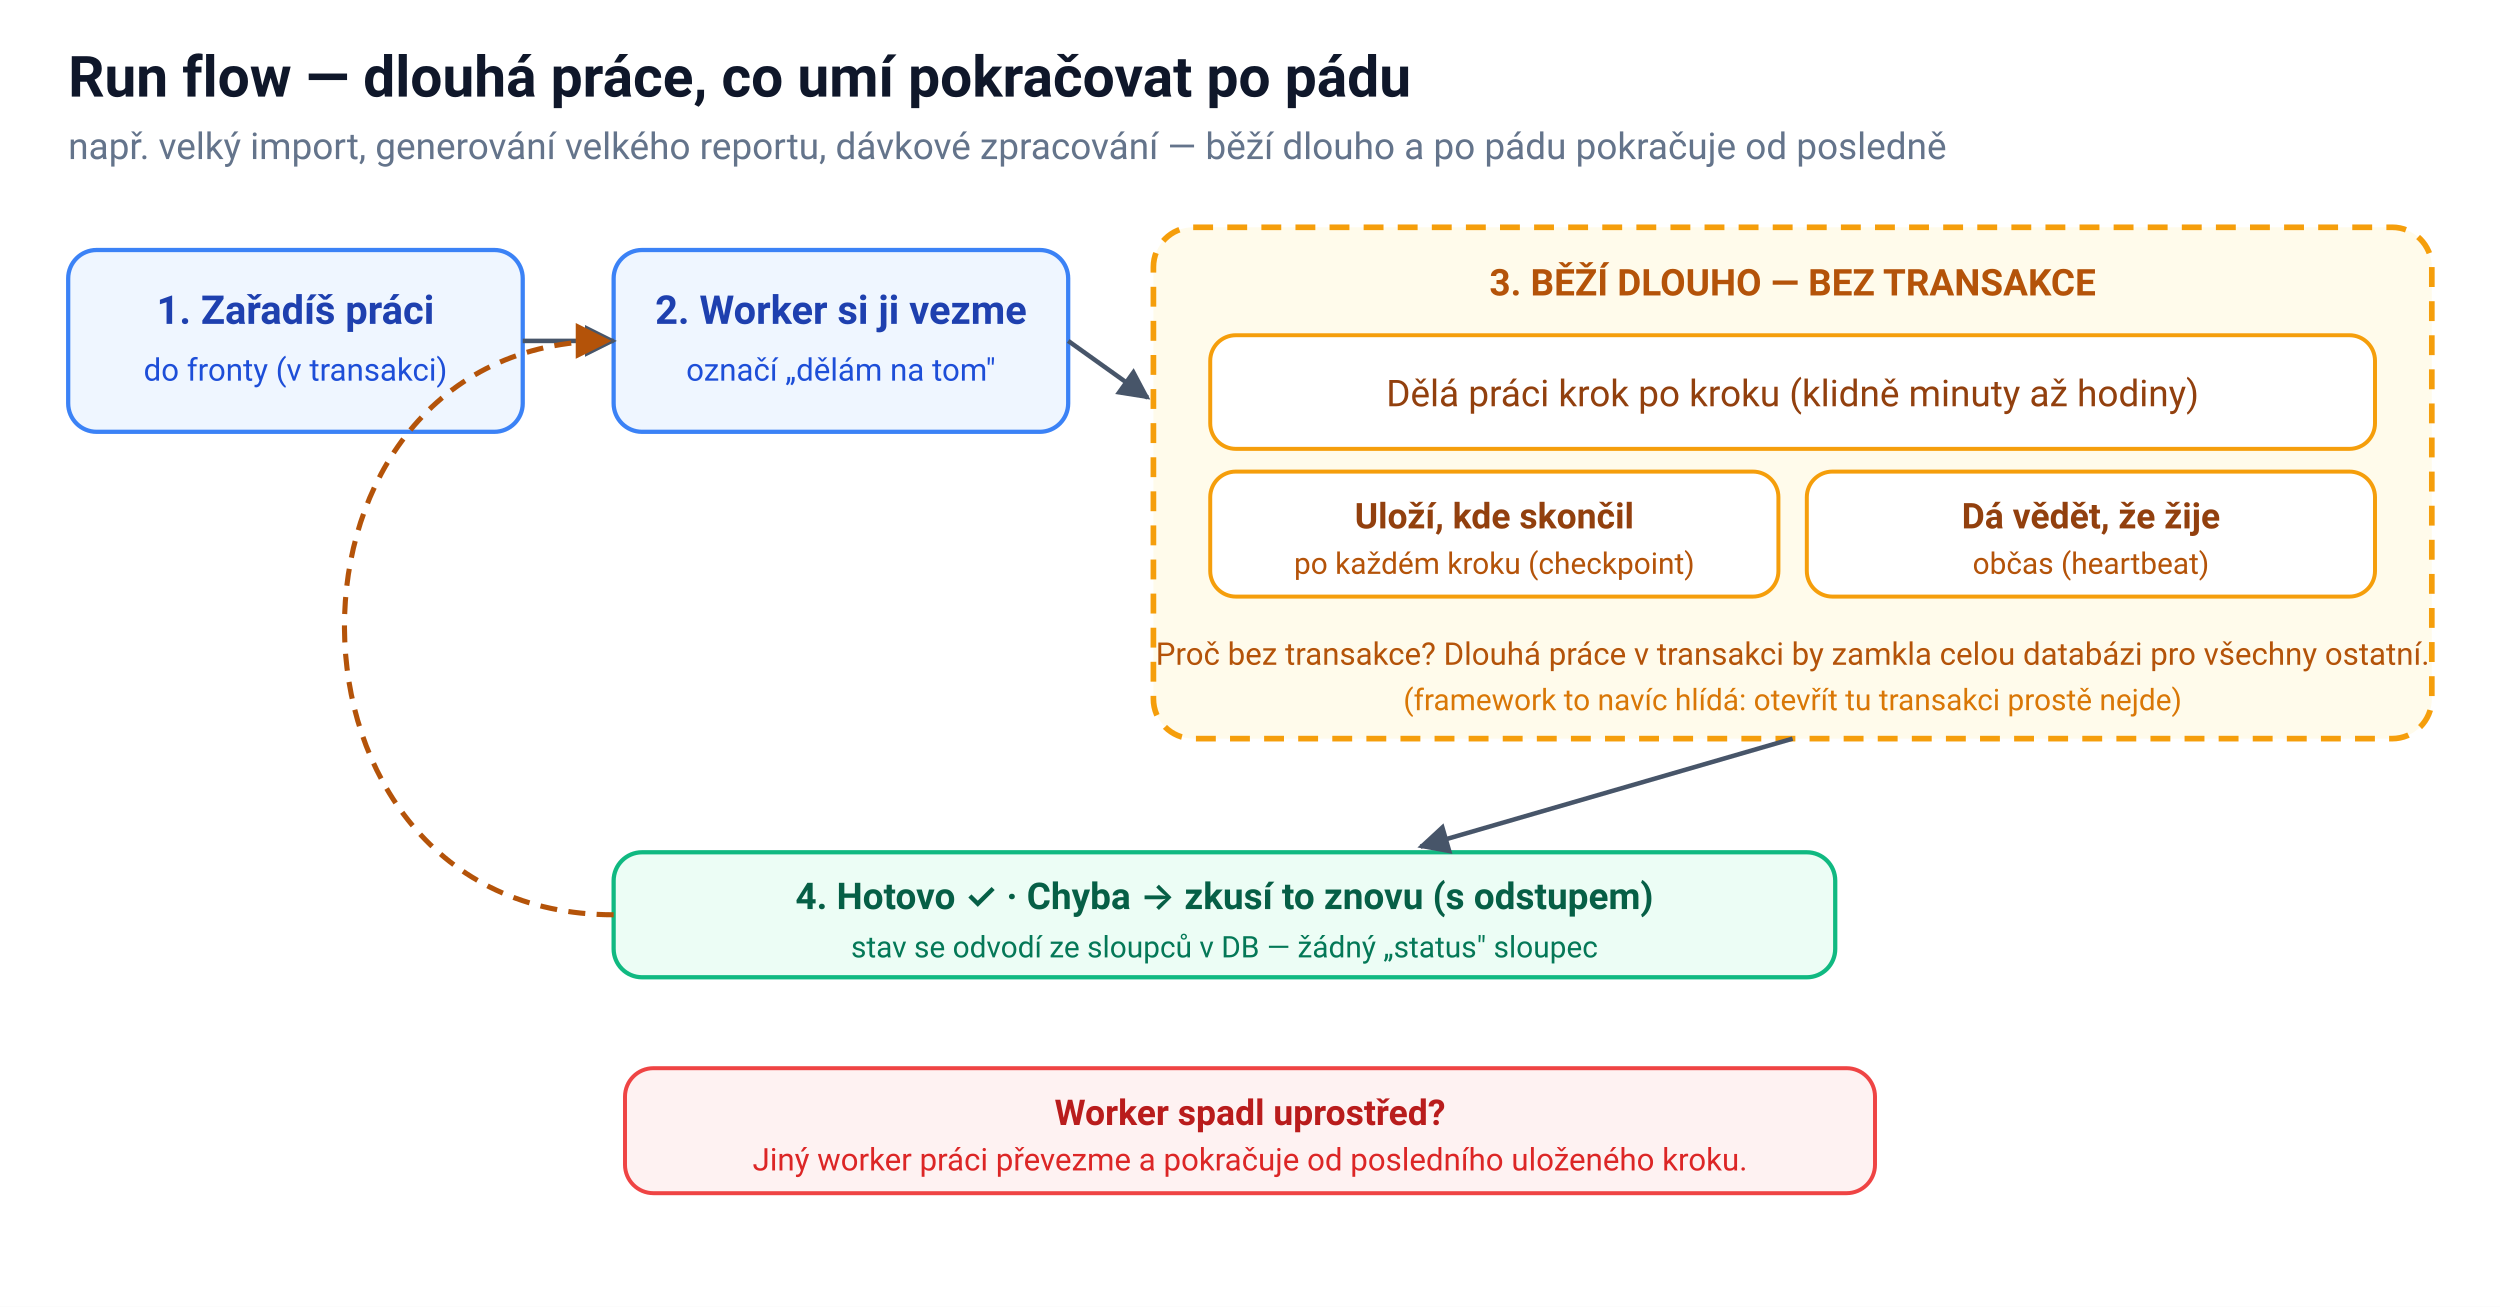
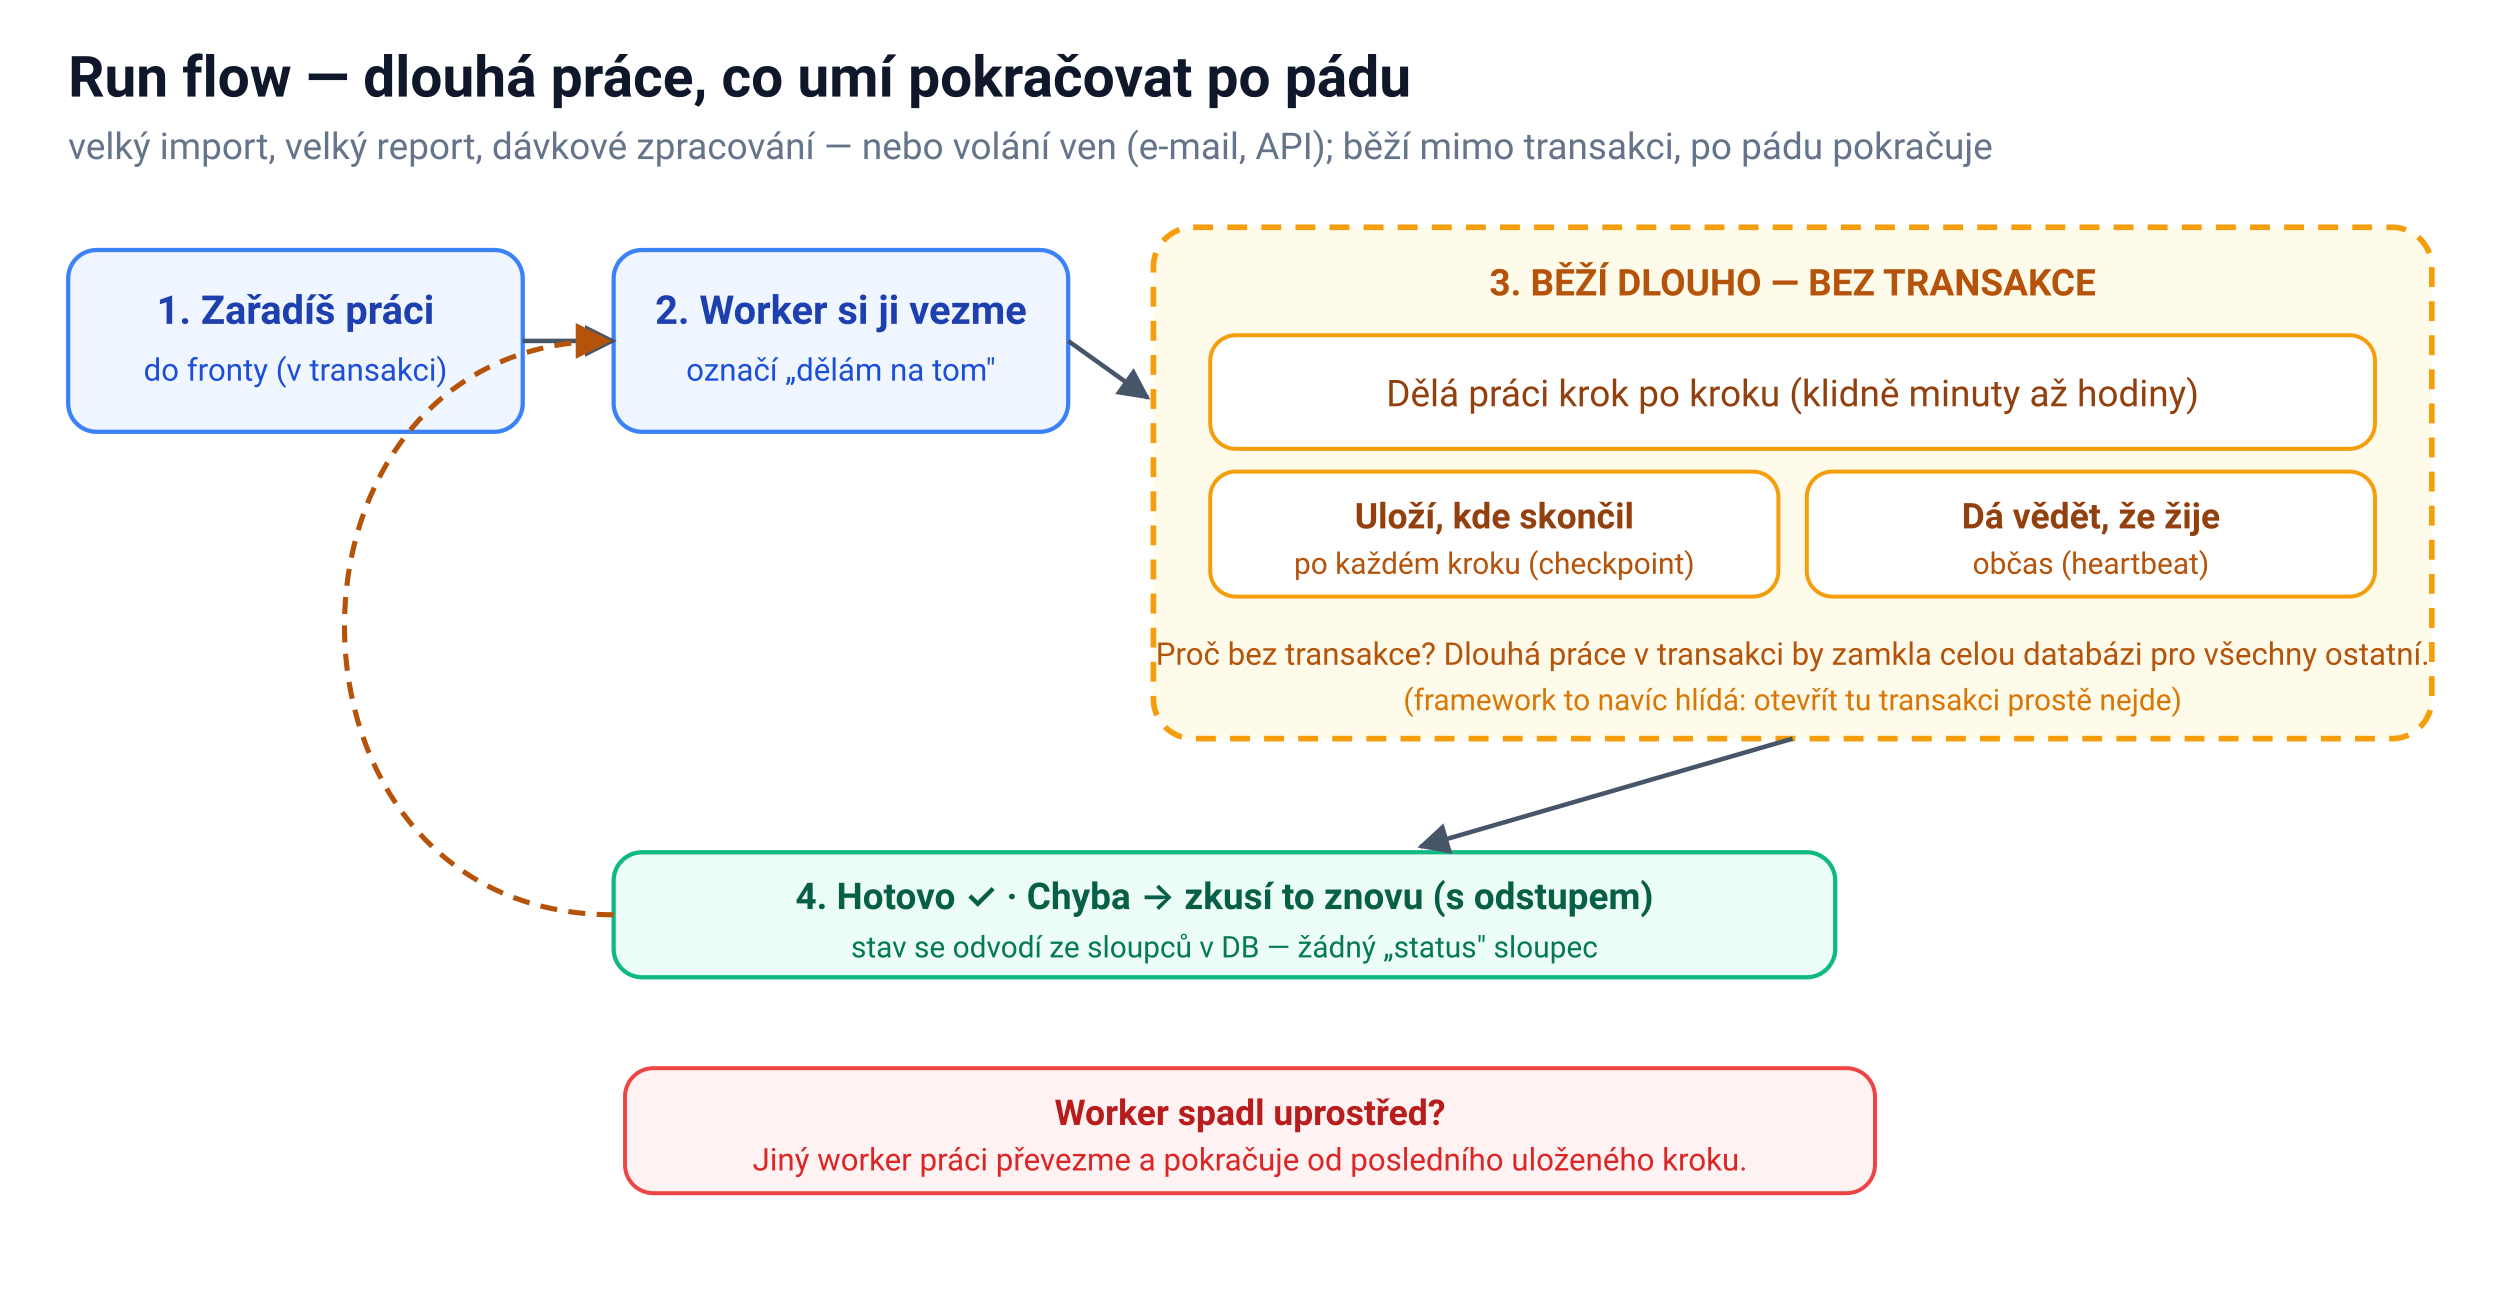
<svg xmlns="http://www.w3.org/2000/svg" viewBox="0 0 880 460" font-family="-apple-system, Segoe UI, Roboto, sans-serif">
  <defs>
    <marker id="arr" viewBox="0 0 10 10" refX="9" refY="5" markerWidth="7" markerHeight="7" orient="auto-start-reverse">
      <path d="M0 0L10 5L0 10z" fill="#475569" />
    </marker>
    <marker id="arrR" viewBox="0 0 10 10" refX="9" refY="5" markerWidth="7" markerHeight="7" orient="auto-start-reverse">
      <path d="M0 0L10 5L0 10z" fill="#b45309" />
    </marker>
  </defs>
  <rect width="880" height="460" fill="#ffffff" />
  <text x="24" y="34" font-size="20" font-weight="700" fill="#0f172a">Run flow — dlouhá práce, co umí pokračovat po pádu</text>
-   <text x="24" y="56" font-size="13" fill="#64748b">např. velký import, generování velkého reportu, dávkové zpracování — běží dlouho a po pádu pokračuje od posledně</text>
+   <text x="24" y="56" font-size="13" fill="#64748b">velký import, velký report, dávkové zpracování — nebo volání ven (e-mail, API); běží mimo transakci, po pádu pokračuje</text>
  <rect x="24" y="88" width="160" height="64" rx="10" fill="#eff6ff" stroke="#3b82f6" stroke-width="1.5" />
  <text x="104" y="114" font-size="14" font-weight="600" fill="#1e40af" text-anchor="middle">1. Zařadíš práci</text>
  <text x="104" y="134" font-size="11" fill="#1d4ed8" text-anchor="middle">do fronty (v transakci)</text>
  <rect x="216" y="88" width="160" height="64" rx="10" fill="#eff6ff" stroke="#3b82f6" stroke-width="1.5" />
  <text x="296" y="114" font-size="14" font-weight="600" fill="#1e40af" text-anchor="middle">2. Worker si ji vezme</text>
  <text x="296" y="134" font-size="11" fill="#1d4ed8" text-anchor="middle">označí „dělám na tom"</text>
  <line x1="184" y1="120" x2="216" y2="120" stroke="#475569" stroke-width="1.6" marker-end="url(#arr)" />
  <line x1="376" y1="120" x2="404" y2="140" stroke="#475569" stroke-width="1.6" marker-end="url(#arr)" />
  <rect x="406" y="80" width="450" height="180" rx="14" fill="#fffbeb" stroke="#f59e0b" stroke-width="2" stroke-dasharray="7 5" />
  <text x="631" y="104" font-size="13" font-weight="700" fill="#b45309" text-anchor="middle">3. BĚŽÍ DLOUHO — BEZ TRANSAKCE</text>
  <rect x="426" y="118" width="410" height="40" rx="9" fill="#ffffff" stroke="#f59e0b" stroke-width="1.4" />
  <text x="631" y="143" font-size="13" fill="#92400e" text-anchor="middle">Dělá práci krok po kroku (klidně minuty až hodiny)</text>
  <rect x="426" y="166" width="200" height="44" rx="9" fill="#ffffff" stroke="#f59e0b" stroke-width="1.4" />
  <text x="526" y="186" font-size="12.5" font-weight="600" fill="#92400e" text-anchor="middle">Uloží, kde skončil</text>
  <text x="526" y="202" font-size="10.5" fill="#b45309" text-anchor="middle">po každém kroku (checkpoint)</text>
  <rect x="636" y="166" width="200" height="44" rx="9" fill="#ffffff" stroke="#f59e0b" stroke-width="1.4" />
  <text x="736" y="186" font-size="12.5" font-weight="600" fill="#92400e" text-anchor="middle">Dá vědět, že žije</text>
  <text x="736" y="202" font-size="10.5" fill="#b45309" text-anchor="middle">občas (heartbeat)</text>
  <text x="631" y="234" font-size="11" fill="#b45309" text-anchor="middle">Proč bez transakce? Dlouhá práce v transakci by zamkla celou databázi pro všechny ostatní.</text>
  <text x="631" y="250" font-size="10.5" fill="#d97706" text-anchor="middle">(framework to navíc hlídá: otevřít tu transakci prostě nejde)</text>
  <rect x="216" y="300" width="430" height="44" rx="10" fill="#ecfdf5" stroke="#10b981" stroke-width="1.5" />
  <text x="431" y="320" font-size="13" font-weight="600" fill="#065f46" text-anchor="middle">4. Hotovo ✓   ·   Chyba → zkusí to znovu (s odstupem)</text>
  <text x="431" y="337" font-size="10.5" fill="#047857" text-anchor="middle">stav se odvodí ze sloupců v DB — žádný „status" sloupec</text>
  <line x1="631" y1="260" x2="500" y2="298" stroke="#475569" stroke-width="1.6" marker-end="url(#arr)" />
  <path d="M216 322 C 90 322, 90 120, 214 120" fill="none" stroke="#b45309" stroke-width="1.8" stroke-dasharray="6 4" marker-end="url(#arrR)" />
  <rect x="220" y="376" width="440" height="44" rx="10" fill="#fef2f2" stroke="#ef4444" stroke-width="1.4" />
  <text x="440" y="396" font-size="12.5" font-weight="600" fill="#b91c1c" text-anchor="middle">Worker spadl uprostřed?</text>
  <text x="440" y="412" font-size="11" fill="#dc2626" text-anchor="middle">Jiný worker práci převezme a pokračuje od posledního uloženého kroku.</text>
</svg>
